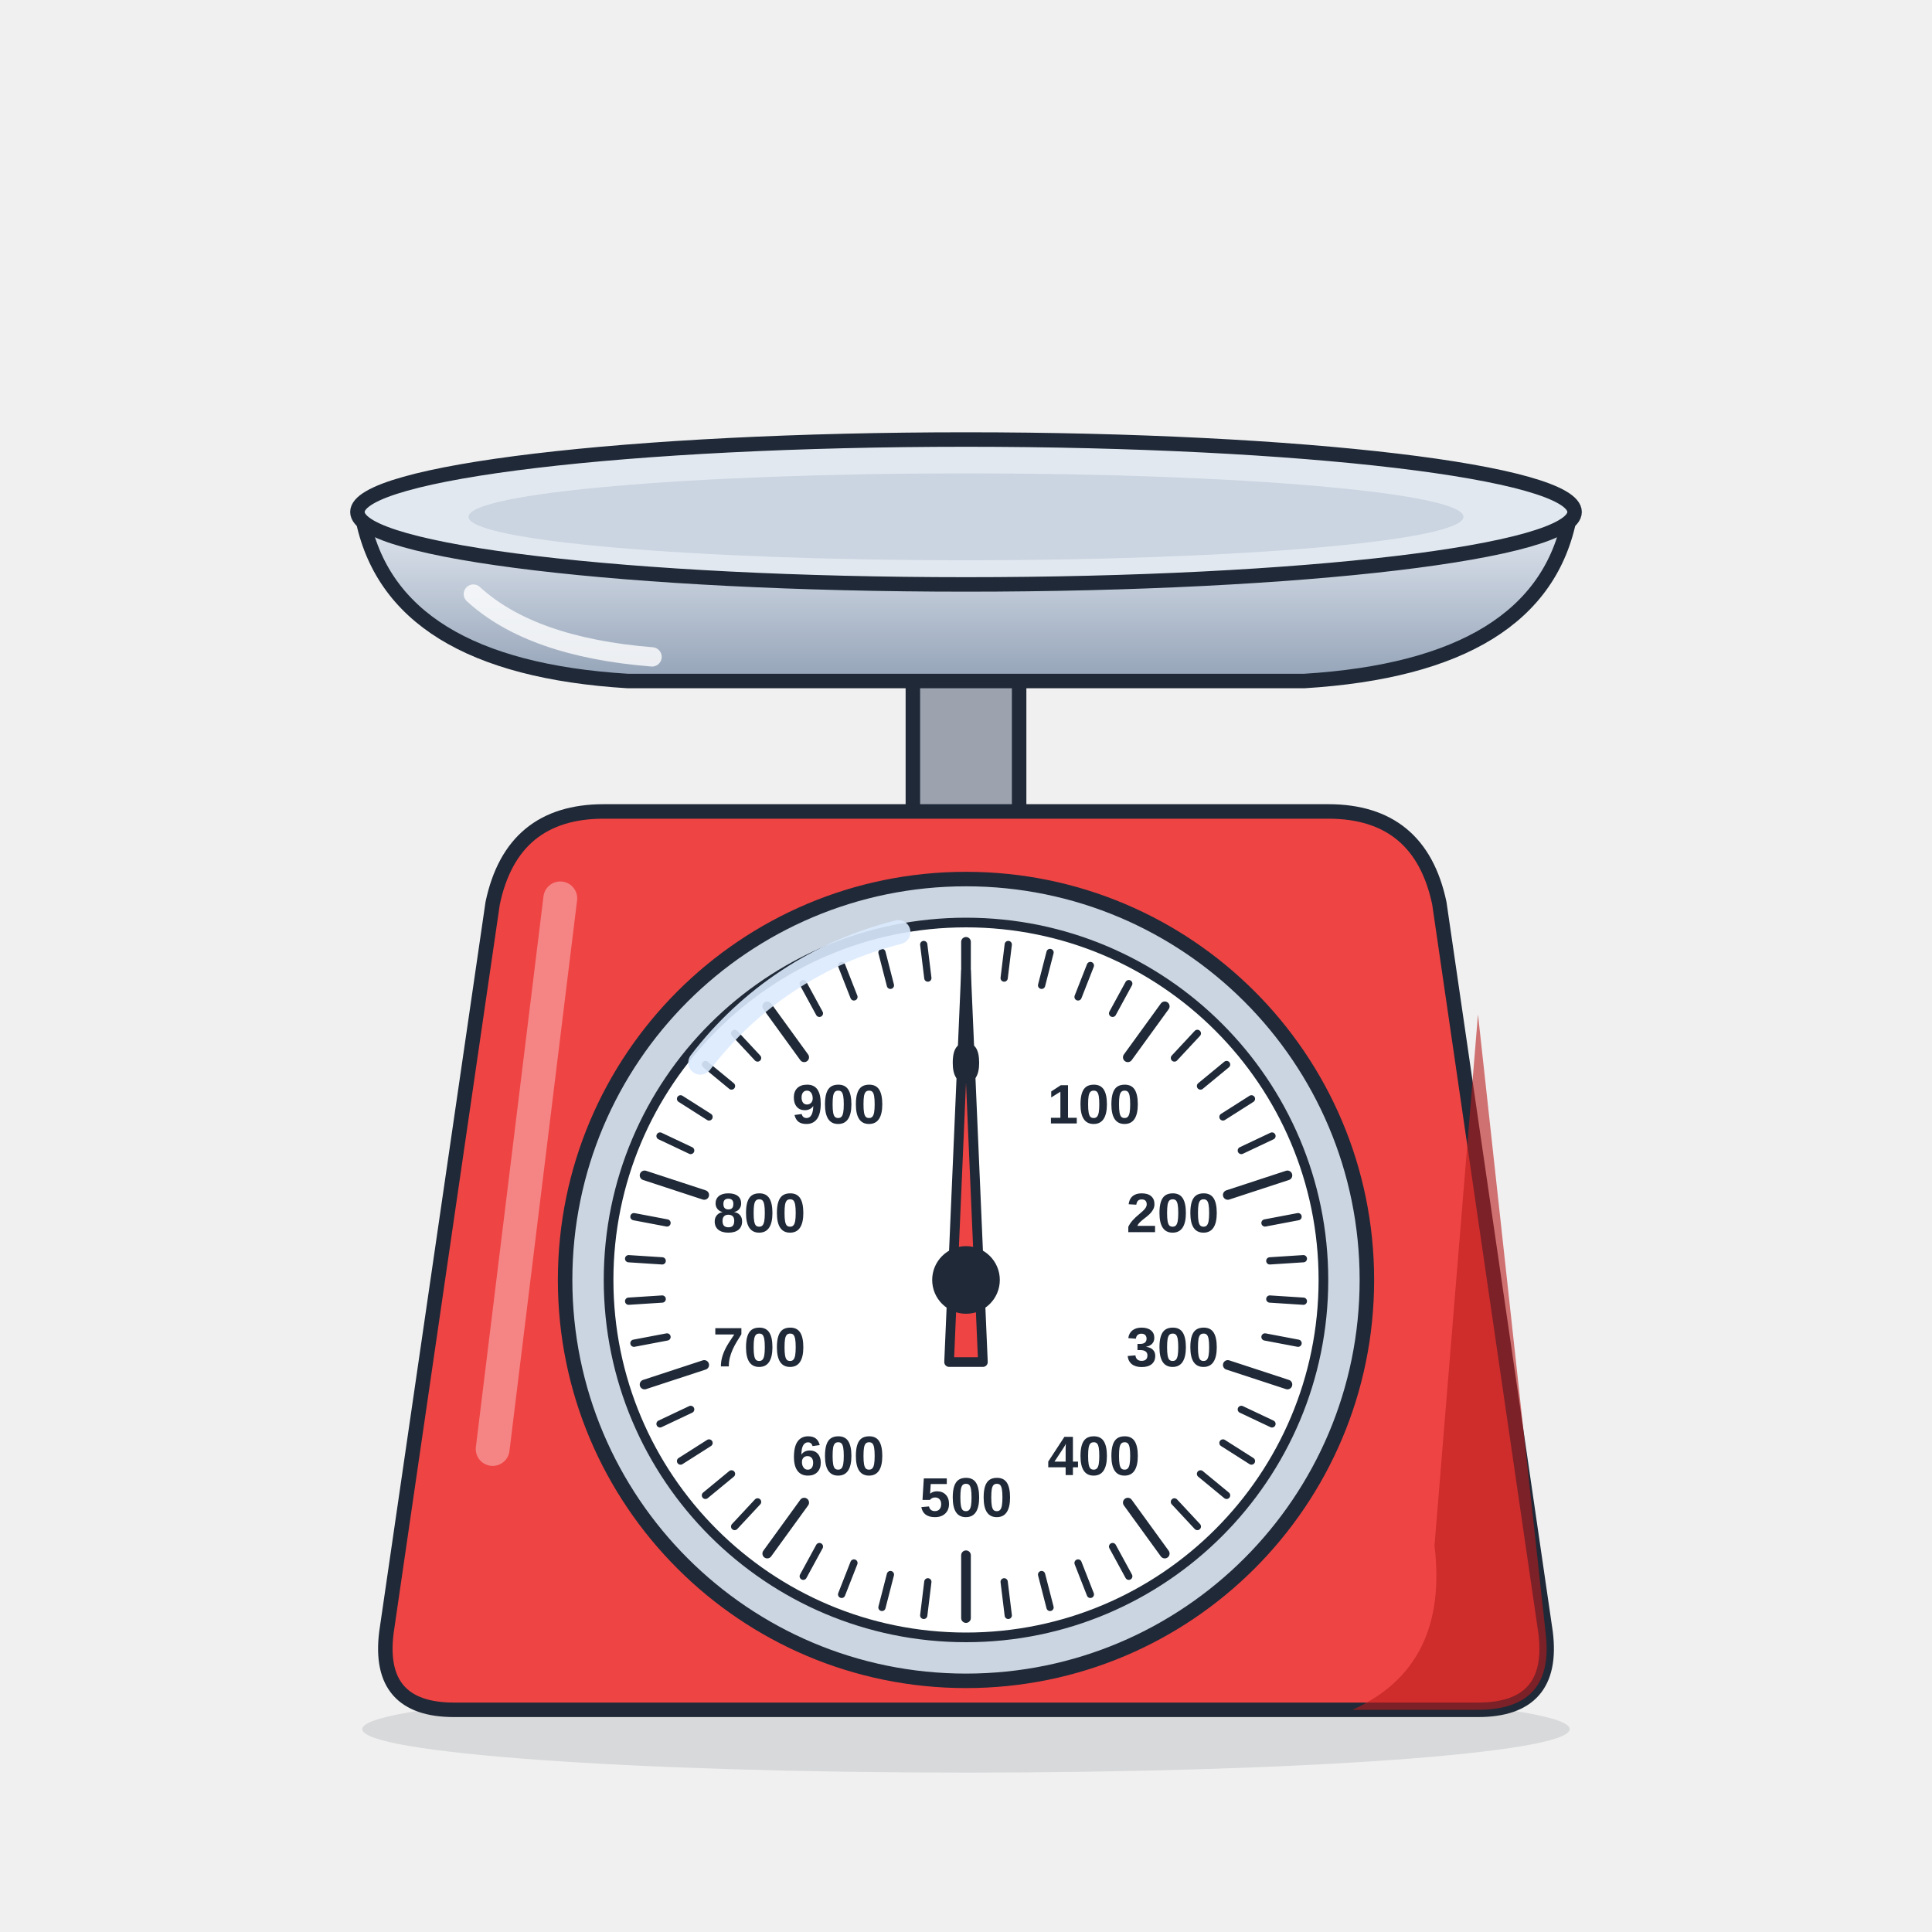
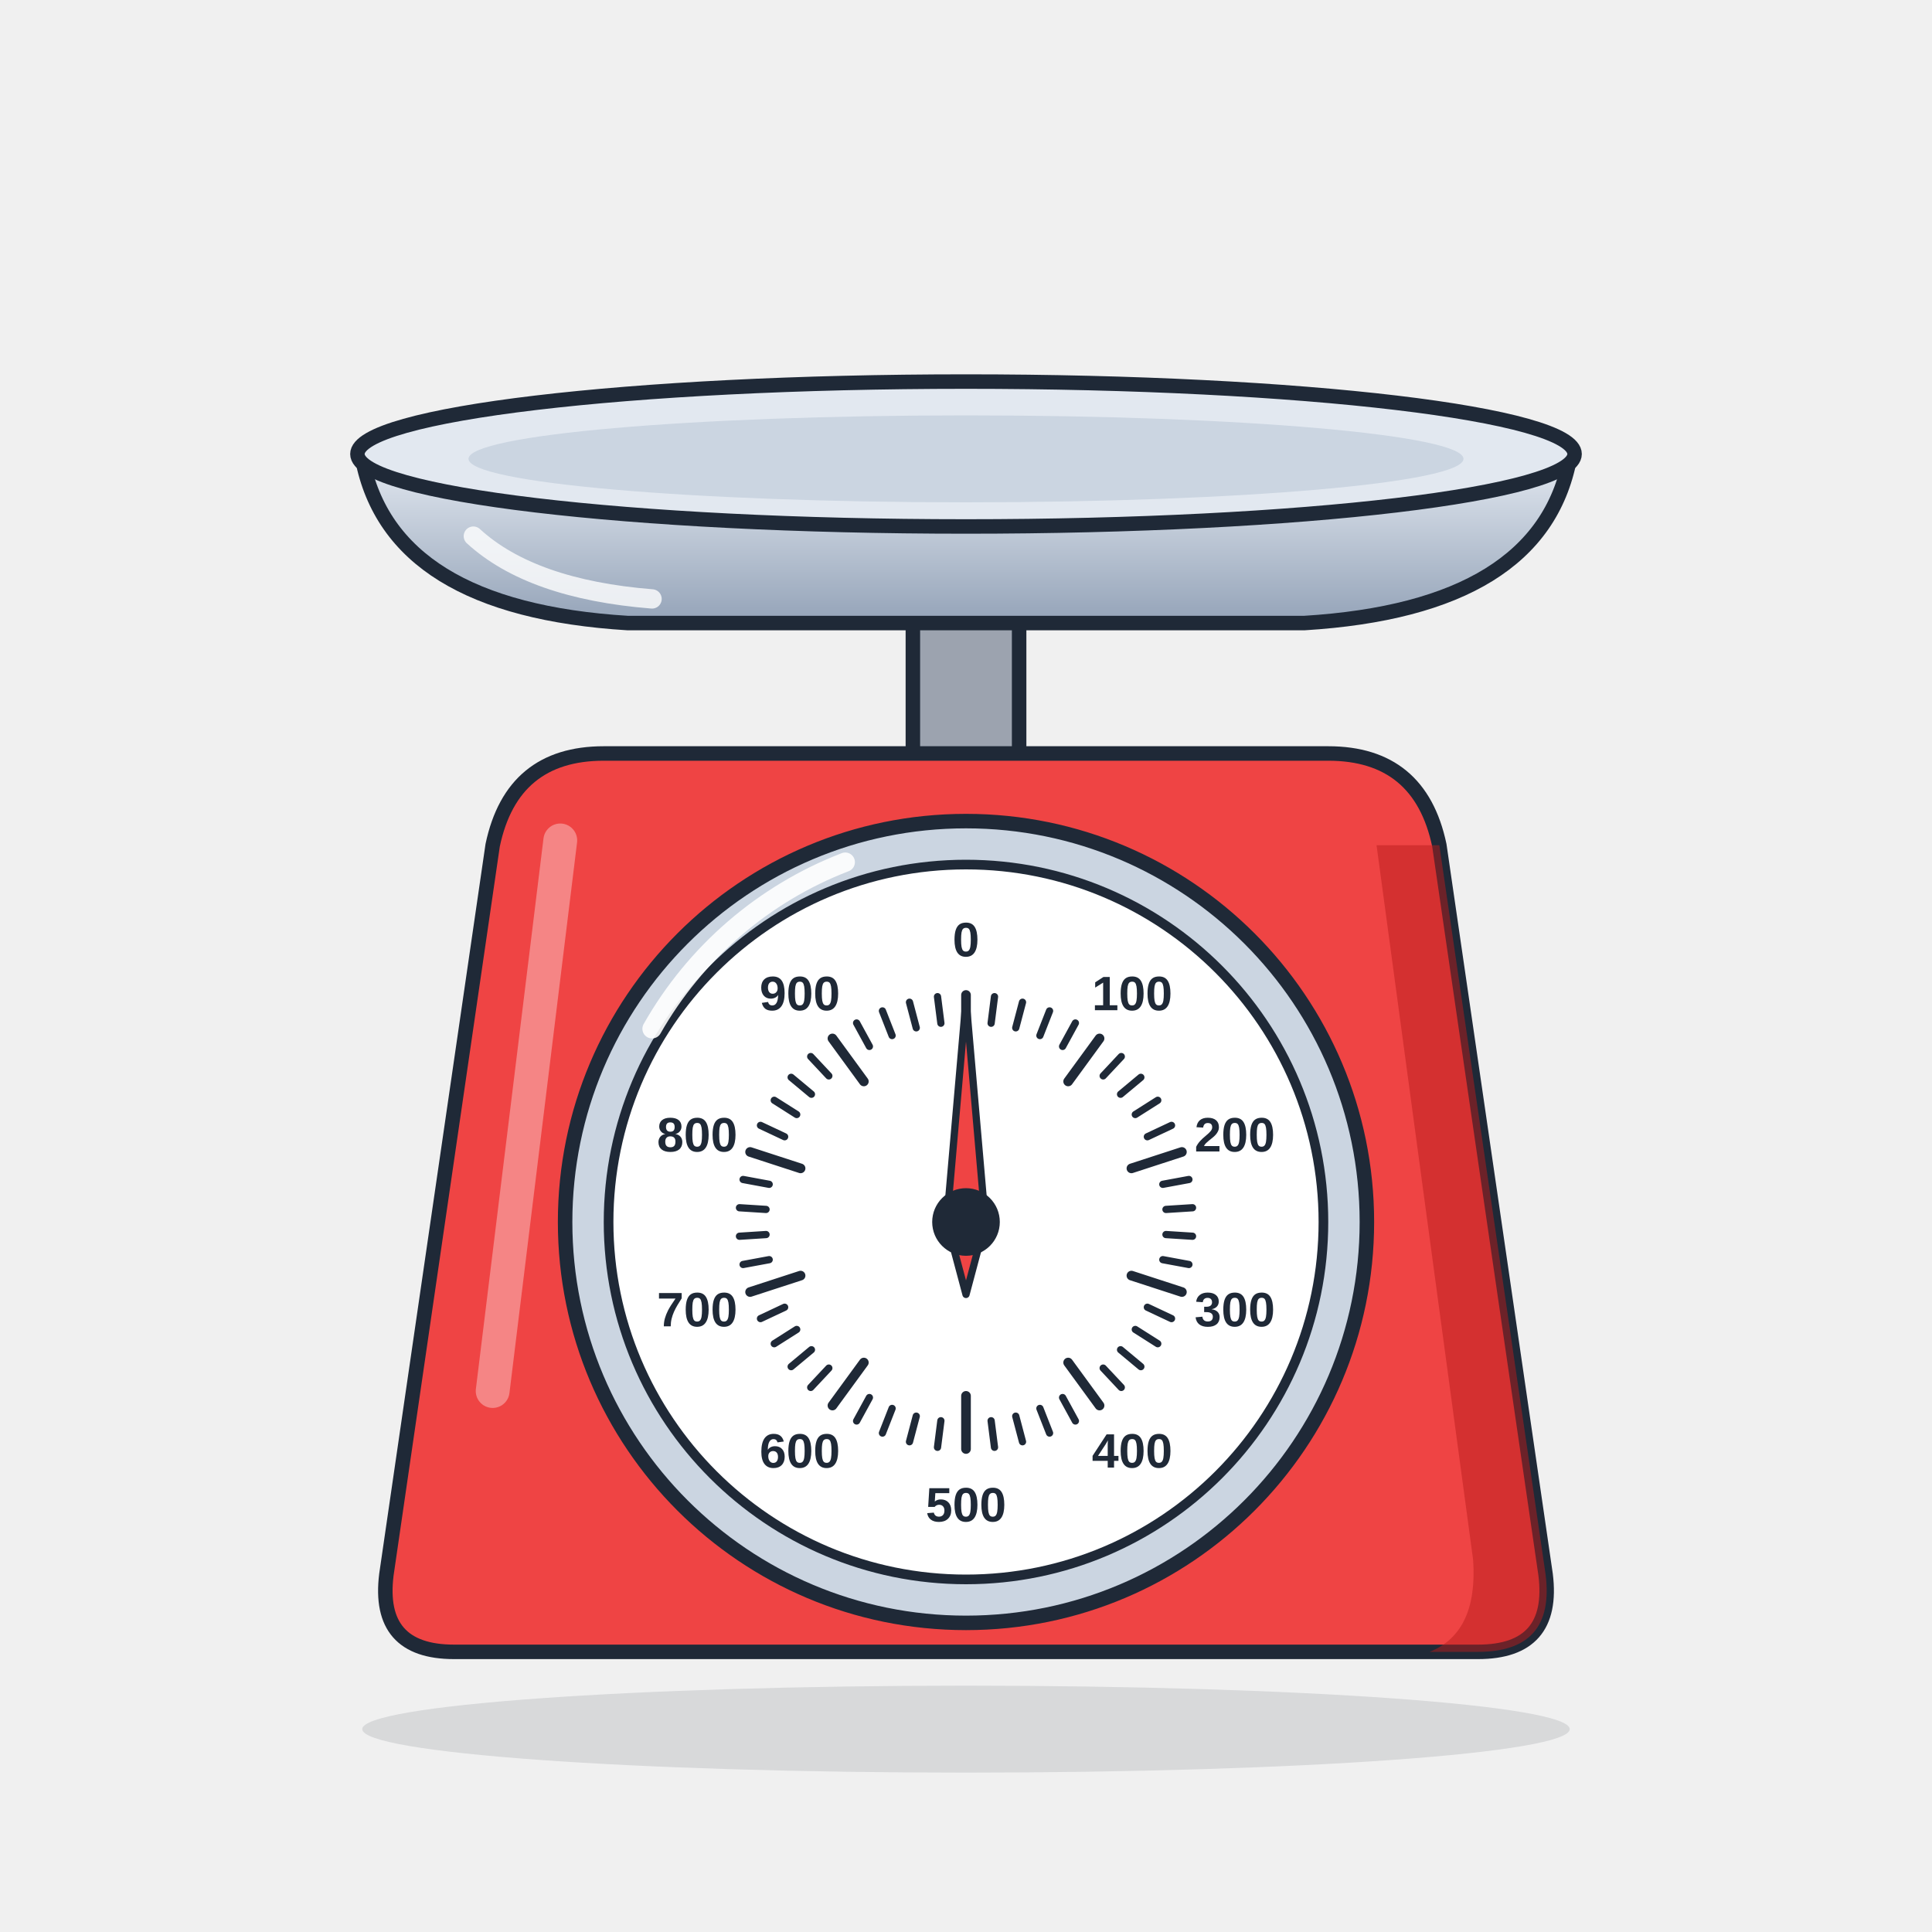
<svg xmlns="http://www.w3.org/2000/svg" viewBox="0 0 800 800">
  <defs>
    <linearGradient id="kscale-pan" x1="0" y1="0" x2="0" y2="1">
      <stop offset="0" stop-color="#e2e8f0" />
      <stop offset="1" stop-color="#94a3b8" />
    </linearGradient>
  </defs>
  <ellipse cx="400" cy="716" rx="250" ry="18" fill="#1f2937" opacity="0.12" />
-   <rect x="378" y="250" width="44" height="92" fill="#9ca3af" stroke="#1f2937" stroke-width="6" />
-   <path d="M250 336 L550 336 Q588 336 596 374 L640 676 Q644 708 612 708 L188 708 Q156 708 160 676 L204 374 Q212 336 250 336 Z" fill="#ef4444" stroke="#1f2937" stroke-width="6" stroke-linejoin="round" />
-   <path d="M612 420 L640 676 Q644 708 612 708 L560 708 Q600 690 594 640 Z" fill="#b91c1c" opacity="0.6" />
-   <path d="M232 372 L204 600" stroke="#ffffff" stroke-width="14" stroke-linecap="round" opacity="0.35" />
-   <circle cx="400" cy="530" r="166" fill="#cbd5e1" stroke="#1f2937" stroke-width="6" />
-   <circle cx="400" cy="530" r="148" fill="#ffffff" stroke="#1f2937" stroke-width="4" />
-   <g stroke="#1f2937" stroke-linecap="round">
-     <line x1="400" y1="390" x2="400" y2="416" stroke-width="4" />
-     <line x1="417.5" y1="391.1" x2="415.8" y2="405" stroke-width="3" />
-     <line x1="434.8" y1="394.4" x2="431.3" y2="408" stroke-width="3" />
-     <line x1="451.5" y1="399.8" x2="446.4" y2="412.8" stroke-width="3" />
-     <line x1="467.4" y1="407.3" x2="460.7" y2="419.6" stroke-width="3" />
-     <line x1="482.3" y1="416.7" x2="467" y2="437.8" stroke-width="4" />
-     <line x1="495.8" y1="427.9" x2="486.3" y2="438.1" stroke-width="3" />
-     <line x1="507.9" y1="440.8" x2="497.1" y2="449.7" stroke-width="3" />
-     <line x1="518.2" y1="455" x2="506.4" y2="462.5" stroke-width="3" />
-     <line x1="526.7" y1="470.4" x2="514" y2="476.4" stroke-width="3" />
-     <line x1="533.1" y1="486.7" x2="508.4" y2="494.8" stroke-width="4" />
-     <line x1="537.5" y1="503.8" x2="523.8" y2="506.4" stroke-width="3" />
-     <line x1="539.7" y1="521.2" x2="525.8" y2="522.1" stroke-width="3" />
-     <line x1="539.7" y1="538.8" x2="525.8" y2="537.9" stroke-width="3" />
-     <line x1="537.5" y1="556.2" x2="523.8" y2="553.6" stroke-width="3" />
-     <line x1="533.1" y1="573.3" x2="508.4" y2="565.2" stroke-width="4" />
-     <line x1="526.7" y1="589.6" x2="514" y2="583.6" stroke-width="3" />
-     <line x1="518.2" y1="605" x2="506.4" y2="597.5" stroke-width="3" />
-     <line x1="507.9" y1="619.2" x2="497.1" y2="610.3" stroke-width="3" />
-     <line x1="495.8" y1="632.1" x2="486.3" y2="621.9" stroke-width="3" />
-     <line x1="482.3" y1="643.3" x2="467" y2="622.2" stroke-width="4" />
-     <line x1="467.4" y1="652.7" x2="460.7" y2="640.4" stroke-width="3" />
-     <line x1="451.5" y1="660.2" x2="446.4" y2="647.2" stroke-width="3" />
-     <line x1="434.8" y1="665.6" x2="431.3" y2="652" stroke-width="3" />
-     <line x1="417.5" y1="668.9" x2="415.8" y2="655" stroke-width="3" />
-     <line x1="400" y1="670" x2="400" y2="644" stroke-width="4" />
-     <line x1="382.5" y1="668.9" x2="384.2" y2="655" stroke-width="3" />
-     <line x1="365.2" y1="665.6" x2="368.7" y2="652" stroke-width="3" />
-     <line x1="348.5" y1="660.2" x2="353.6" y2="647.2" stroke-width="3" />
-     <line x1="332.6" y1="652.7" x2="339.3" y2="640.4" stroke-width="3" />
-     <line x1="317.7" y1="643.3" x2="333" y2="622.2" stroke-width="4" />
-     <line x1="304.2" y1="632.1" x2="313.7" y2="621.9" stroke-width="3" />
-     <line x1="292.1" y1="619.2" x2="302.9" y2="610.3" stroke-width="3" />
-     <line x1="281.8" y1="605" x2="293.6" y2="597.5" stroke-width="3" />
-     <line x1="273.3" y1="589.6" x2="286" y2="583.6" stroke-width="3" />
-     <line x1="266.9" y1="573.3" x2="291.6" y2="565.2" stroke-width="4" />
-     <line x1="262.5" y1="556.2" x2="276.2" y2="553.6" stroke-width="3" />
-     <line x1="260.3" y1="538.8" x2="274.2" y2="537.9" stroke-width="3" />
-     <line x1="260.3" y1="521.2" x2="274.2" y2="522.1" stroke-width="3" />
-     <line x1="262.5" y1="503.8" x2="276.2" y2="506.4" stroke-width="3" />
-     <line x1="266.9" y1="486.7" x2="291.6" y2="494.8" stroke-width="4" />
-     <line x1="273.3" y1="470.4" x2="286" y2="476.4" stroke-width="3" />
-     <line x1="281.8" y1="455" x2="293.6" y2="462.5" stroke-width="3" />
-     <line x1="292.1" y1="440.8" x2="302.9" y2="449.7" stroke-width="3" />
-     <line x1="304.2" y1="427.9" x2="313.7" y2="438.1" stroke-width="3" />
-     <line x1="317.7" y1="416.7" x2="333" y2="437.8" stroke-width="4" />
-     <line x1="332.6" y1="407.3" x2="339.3" y2="419.6" stroke-width="3" />
-     <line x1="348.5" y1="399.8" x2="353.6" y2="412.8" stroke-width="3" />
-     <line x1="365.2" y1="394.4" x2="368.7" y2="408" stroke-width="3" />
-     <line x1="382.5" y1="391.1" x2="384.2" y2="405" stroke-width="3" />
+   <g transform="translate(0 -24)">
+     <rect x="378" y="250" width="44" height="92" fill="#9ca3af" stroke="#1f2937" stroke-width="6" />
+     <path d="M250 336 L550 336 Q588 336 596 374 L640 676 Q644 708 612 708 L188 708 Q156 708 160 676 L204 374 Q212 336 250 336 Z" fill="#ef4444" stroke="#1f2937" stroke-width="6" stroke-linejoin="round" />
+     <path d="M596 374 L640 676 Q644 708 612 708 L592 708 Q612 700 610 670 L570 374 Z" fill="#b91c1c" opacity="0.5" />
+     <path d="M232 372 L204 600" stroke="#ffffff" stroke-width="14" stroke-linecap="round" opacity="0.35" />
+     <circle cx="400" cy="530" r="166" fill="#cbd5e1" stroke="#1f2937" stroke-width="6" />
+     <circle cx="400" cy="530" r="148" fill="#ffffff" stroke="#1f2937" stroke-width="4" />
+     <g stroke="#1f2937" stroke-linecap="round">
+       <line x1="400" y1="436" x2="400" y2="458" stroke-width="4" />
+       <line x1="411.8" y1="436.7" x2="410.4" y2="447.7" stroke-width="3" />
+       <line x1="423.4" y1="439" x2="420.6" y2="449.6" stroke-width="3" />
+       <line x1="434.6" y1="442.6" x2="430.6" y2="452.8" stroke-width="3" />
+       <line x1="445.3" y1="447.6" x2="440" y2="457.3" stroke-width="3" />
+       <line x1="455.3" y1="454" x2="442.3" y2="471.8" stroke-width="4" />
+       <line x1="464.3" y1="461.5" x2="456.8" y2="469.5" stroke-width="3" />
+       <line x1="472.4" y1="470.1" x2="464" y2="477.1" stroke-width="3" />
+       <line x1="479.4" y1="479.6" x2="470.1" y2="485.5" stroke-width="3" />
+       <line x1="485.1" y1="490" x2="475.1" y2="494.7" stroke-width="3" />
+       <line x1="489.4" y1="501" x2="468.5" y2="507.8" stroke-width="4" />
+       <line x1="492.3" y1="512.4" x2="481.5" y2="514.4" stroke-width="3" />
+       <line x1="493.8" y1="524.1" x2="482.8" y2="524.8" stroke-width="3" />
+       <line x1="493.8" y1="535.9" x2="482.8" y2="535.2" stroke-width="3" />
+       <line x1="492.3" y1="547.6" x2="481.5" y2="545.6" stroke-width="3" />
+       <line x1="489.4" y1="559" x2="468.5" y2="552.2" stroke-width="4" />
+       <line x1="485.1" y1="570" x2="475.1" y2="565.3" stroke-width="3" />
+       <line x1="479.4" y1="580.4" x2="470.1" y2="574.5" stroke-width="3" />
+       <line x1="472.4" y1="589.9" x2="464" y2="582.9" stroke-width="3" />
+       <line x1="464.3" y1="598.5" x2="456.8" y2="590.5" stroke-width="3" />
+       <line x1="455.3" y1="606" x2="442.3" y2="588.2" stroke-width="4" />
+       <line x1="445.3" y1="612.4" x2="440" y2="602.7" stroke-width="3" />
+       <line x1="434.6" y1="617.4" x2="430.6" y2="607.2" stroke-width="3" />
+       <line x1="423.4" y1="621" x2="420.6" y2="610.4" stroke-width="3" />
+       <line x1="411.8" y1="623.3" x2="410.4" y2="612.3" stroke-width="3" />
+       <line x1="400" y1="624" x2="400" y2="602" stroke-width="4" />
+       <line x1="388.2" y1="623.3" x2="389.6" y2="612.3" stroke-width="3" />
+       <line x1="376.6" y1="621" x2="379.4" y2="610.4" stroke-width="3" />
+       <line x1="365.4" y1="617.4" x2="369.4" y2="607.2" stroke-width="3" />
+       <line x1="354.7" y1="612.4" x2="360" y2="602.7" stroke-width="3" />
+       <line x1="344.7" y1="606" x2="357.7" y2="588.2" stroke-width="4" />
+       <line x1="335.7" y1="598.5" x2="343.2" y2="590.5" stroke-width="3" />
+       <line x1="327.6" y1="589.9" x2="336" y2="582.9" stroke-width="3" />
+       <line x1="320.6" y1="580.4" x2="329.9" y2="574.5" stroke-width="3" />
+       <line x1="314.9" y1="570" x2="324.9" y2="565.3" stroke-width="3" />
+       <line x1="310.6" y1="559" x2="331.5" y2="552.2" stroke-width="4" />
+       <line x1="307.7" y1="547.6" x2="318.5" y2="545.6" stroke-width="3" />
+       <line x1="306.2" y1="535.9" x2="317.2" y2="535.2" stroke-width="3" />
+       <line x1="306.2" y1="524.1" x2="317.2" y2="524.8" stroke-width="3" />
+       <line x1="307.7" y1="512.4" x2="318.5" y2="514.4" stroke-width="3" />
+       <line x1="310.6" y1="501" x2="331.5" y2="507.8" stroke-width="4" />
+       <line x1="314.9" y1="490" x2="324.9" y2="494.7" stroke-width="3" />
+       <line x1="320.6" y1="479.6" x2="329.9" y2="485.5" stroke-width="3" />
+       <line x1="327.6" y1="470.1" x2="336" y2="477.1" stroke-width="3" />
+       <line x1="335.7" y1="461.5" x2="343.2" y2="469.5" stroke-width="3" />
+       <line x1="344.7" y1="454" x2="357.7" y2="471.8" stroke-width="4" />
+       <line x1="354.7" y1="447.6" x2="360" y2="457.3" stroke-width="3" />
+       <line x1="365.4" y1="442.6" x2="369.4" y2="452.8" stroke-width="3" />
+       <line x1="376.6" y1="439" x2="379.4" y2="449.6" stroke-width="3" />
+       <line x1="388.2" y1="436.7" x2="389.6" y2="447.7" stroke-width="3" />
+     </g>
+     <g font-family="Arial, Helvetica, sans-serif" font-weight="700" font-size="20" fill="#1f2937" text-anchor="middle">
+       <text x="400" y="420">0</text>
+       <text x="468.8" y="442.3">100</text>
+       <text x="511.3" y="500.8">200</text>
+       <text x="511.3" y="573.2">300</text>
+       <text x="468.8" y="631.7">400</text>
+       <text x="400" y="654">500</text>
+       <text x="331.2" y="631.7">600</text>
+       <text x="288.7" y="573.2">700</text>
+       <text x="288.7" y="500.8">800</text>
+       <text x="331.2" y="442.3">900</text>
+     </g>
+     <path d="M400 438 L408 530 L400 560 L392 530 Z" fill="#ef4444" stroke="#1f2937" stroke-width="3" stroke-linejoin="round" />
+     <circle cx="400" cy="530" r="14" fill="#1f2937" />
+     <path d="M270 450 A157 157 0 0 1 350 381" fill="none" stroke="#ffffff" stroke-width="8" stroke-linecap="round" opacity="0.9" />
+     <path d="M150 214 Q162 276 260 282 L540 282 Q638 276 650 214 Z" fill="url(#kscale-pan)" stroke="#1f2937" stroke-width="6" stroke-linejoin="round" />
+     <ellipse cx="400" cy="212" rx="252" ry="30" fill="#e2e8f0" stroke="#1f2937" stroke-width="6" />
+     <ellipse cx="400" cy="214" rx="206" ry="18" fill="#cbd5e1" />
+     <path d="M196 246 Q220 268 270 272" fill="none" stroke="#ffffff" stroke-width="8" stroke-linecap="round" opacity="0.8" />
  </g>
-   <g font-family="Arial, Helvetica, sans-serif" font-weight="700" font-size="23" fill="#1f2937" text-anchor="middle">
-     <text x="400" y="448">0</text>
-     <text x="452.9" y="465.2">100</text>
-     <text x="485.6" y="510.2">200</text>
-     <text x="485.6" y="565.8">300</text>
-     <text x="452.9" y="610.8">400</text>
-     <text x="400" y="628">500</text>
-     <text x="347.1" y="610.8">600</text>
-     <text x="314.4" y="565.8">700</text>
-     <text x="314.4" y="510.2">800</text>
-     <text x="347.1" y="465.2">900</text>
-   </g>
-   <path d="M393 564 L400 402 L407 564 Z" fill="#ef4444" stroke="#1f2937" stroke-width="4" stroke-linejoin="round" />
-   <circle cx="400" cy="530" r="14" fill="#1f2937" />
-   <path d="M290 440 A148 148 0 0 1 372 386" fill="none" stroke="#dbeafe" stroke-width="10" stroke-linecap="round" opacity="0.9" />
-   <path d="M150 214 Q162 276 260 282 L540 282 Q638 276 650 214 Z" fill="url(#kscale-pan)" stroke="#1f2937" stroke-width="6" stroke-linejoin="round" />
-   <ellipse cx="400" cy="212" rx="252" ry="30" fill="#e2e8f0" stroke="#1f2937" stroke-width="6" />
-   <ellipse cx="400" cy="214" rx="206" ry="18" fill="#cbd5e1" />
-   <path d="M196 246 Q220 268 270 272" fill="none" stroke="#ffffff" stroke-width="8" stroke-linecap="round" opacity="0.8" />
</svg>
